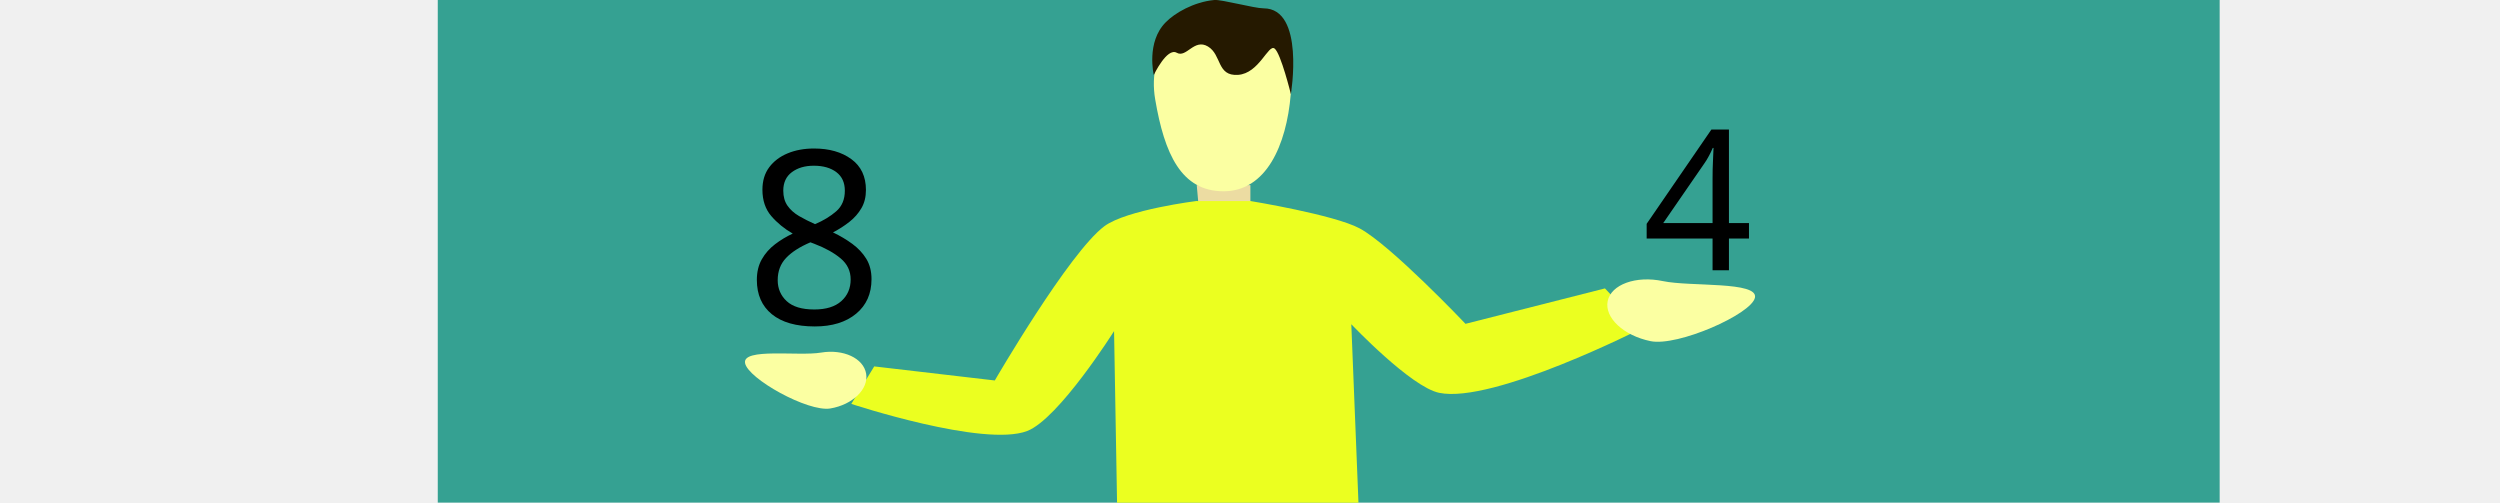
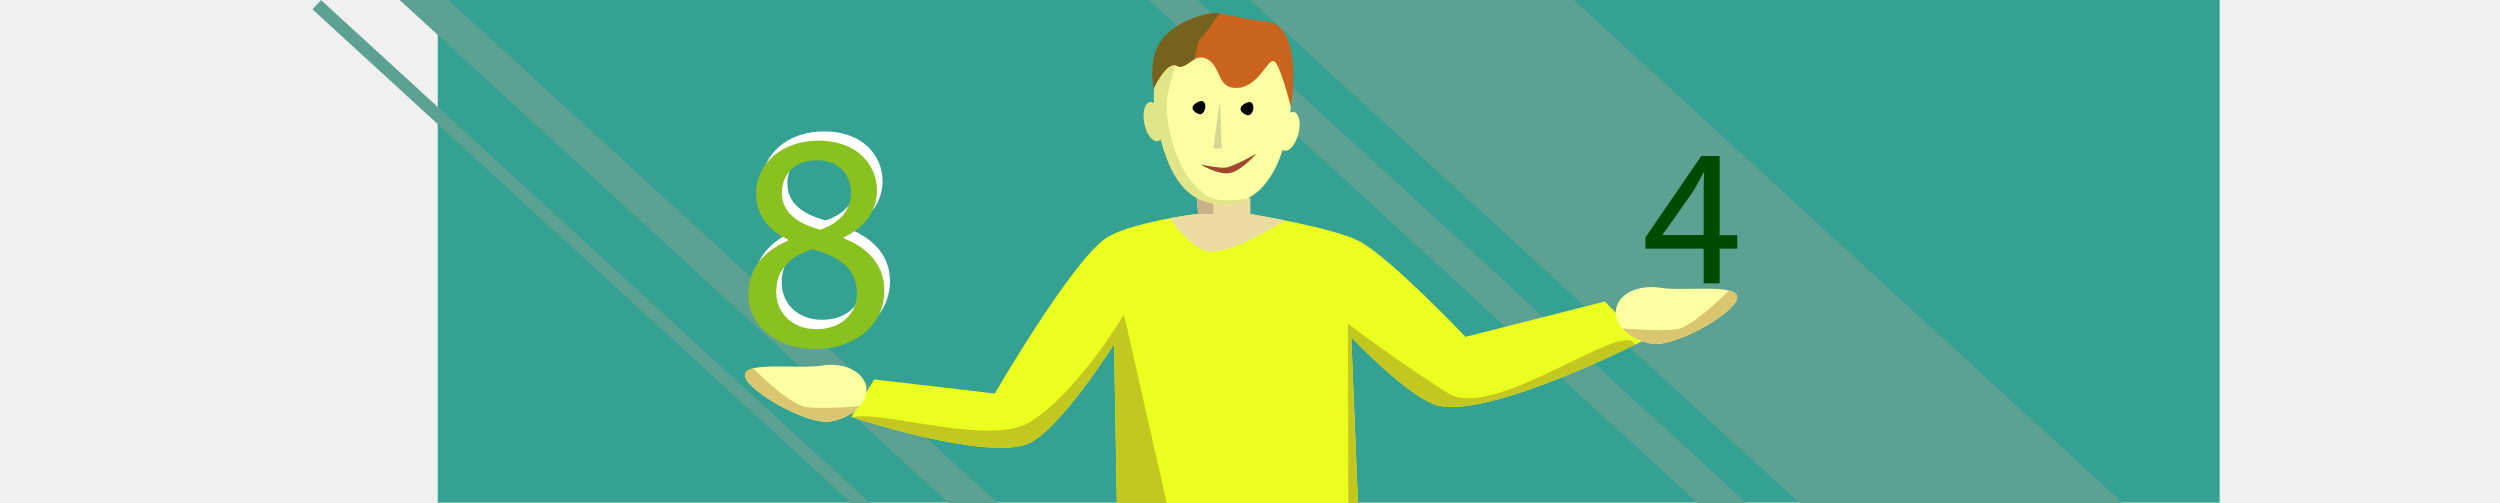
- <svg xmlns="http://www.w3.org/2000/svg" version="1.1" id="Слой_1" x="0px" y="0px" viewBox="0 0 1920 386" style="enable-background:new 0 0 1920 386;" xml:space="preserve">
+ <svg xmlns="http://www.w3.org/2000/svg" xmlns:xlink="http://www.w3.org/1999/xlink" version="1.1" id="Слой_1" x="0px" y="0px" viewBox="0 0 1920 386" style="enable-background:new 0 0 1920 386;" xml:space="preserve">
  <style type="text/css">
	.st0{fill:#35A192;}
- 	.st1{fill:#ECDCA2;}
- 	.st2{fill:#FBFFA2;}
- 	.st3{fill:#EBFF20;}
- 	.st4{fill:#251900;}
- 	.st5{font-family:'MyriadPro-Regular';}
- 	.st6{font-size:186.19px;}
- 	.st7{font-size:150.566px;}
+ 	.st1{fill:#5CA192;}
+ 	.st2{clip-path:url(#XMLID_00000181767590807205266400000008237654230778971816_);fill:#CAB287;}
+ 	.st3{clip-path:url(#XMLID_00000039124069328378197060000006357115153837955745_);fill:#E0E587;}
+ 	.st4{clip-path:url(#XMLID_00000154400116148024623270000016778113054283521922_);fill:#ECDCA2;}
+ 	.st5{clip-path:url(#XMLID_00000154400116148024623270000016778113054283521922_);fill:#C3C720;}
+ 	.st6{clip-path:url(#XMLID_00000164495347585080233110000008169271337370305967_);fill:#DBC670;}
+ 	.st7{clip-path:url(#XMLID_00000129196412812773457910000014036726255105654929_);fill:#DBC670;}
+ 	.st8{clip-path:url(#XMLID_00000180327962292716876180000001462104291482014397_);fill:#75631D;}
+ 	.st9{fill:#FFFFFF;}
+ 	.st10{fill:#89C220;}
+ 	.st11{fill:#004A00;}
+ 	.st12{opacity:0.72;fill:#7E0000;}
+ 	.st13{fill:#D6D793;}
+ 	.st14{fill:#E0E587;}
+ 	.st15{fill:#FBFFA2;}
</style>
  <rect x="336.2" class="st0" width="1368.5" height="386" />
-   <polygon class="st1" points="919.1,142.2 923.5,191.7 960.3,191.7 960.3,142.2 " />
-   <path class="st2" d="M991.3,72.4c-3.3,39.4-19,74.5-51.6,74.5s-45.4-28.8-52.5-70.5c-6.7-39,19.9-69.9,52.5-69.9  S994.7,31.8,991.3,72.4z" />
-   <path class="st3" d="M919.4,154.3c0,0-54,6.7-71.2,19.4C821,194,764,292.2,764,292.2l-92.6-10.8l-17.6,28.8  c0,0,101.8,33.6,135.1,20.8c24.3-9.4,66.7-76.7,66.7-76.7l2.3,131.8h185.4l-5.5-137.1c0,0,45.7,48.2,67.5,52.7  c41.5,8.6,156.1-49.8,156.1-49.8l-28.8-30.4l-107.1,27.2c0,0-57.4-60.5-81.3-73.3c-19.5-10.5-83.8-21-83.8-21H919.4z" />
-   <path class="st2" d="M665.2,287c2,11.8-10.3,23.8-27.5,26.7c-17.2,2.9-63.5-23-65.5-34.9c-2-11.8,41.1-5.1,58.3-8  C647.7,267.9,663.2,275.1,665.2,287z" />
-   <path class="st2" d="M1234.7,231.2c-2.6,12.7,12.1,26.5,32.9,30.8c20.8,4.3,77.5-20.7,80.2-33.4s-49.8-8.3-70.6-12.7  S1237.3,218.5,1234.7,231.2z" />
-   <path class="st4" d="M886.1,57.6c0,0,10.1-21.3,17.6-17.1c7.5,4.3,13.3-11.2,24-4.8s6.7,22.9,23.1,21.8c16.3-1.1,23.3-24,28.1-20.2  c4.8,3.7,12.5,35,12.5,35s11-65.9-21-65.9c-7.1,0-32.2-6.9-37.8-6.4c-15.9,1.5-30.5,10.1-37.3,17.1  C880.1,32.3,886.1,57.6,886.1,57.6z" />
-   <text transform="matrix(1 0 0 1 572.1349 248.8516)" class="st5 st6">8</text>
-   <text transform="matrix(0.9828 0 0 1 1261.533 207.582)" class="st5 st7">4</text>
+   <rect x="778" y="80.4" transform="matrix(0.7373 0.6755 -0.6755 0.7373 442.9481 -810.5616)" class="st1" width="971.5" height="167.8" />
+   <rect x="145.6" y="267.5" transform="matrix(0.7373 0.6755 -0.6755 0.7373 355.1013 -352.936)" class="st1" width="971.5" height="25.3" />
+   <rect x="720.9" y="267.5" transform="matrix(0.7373 0.6755 -0.6755 0.7373 506.2168 -741.5666)" class="st1" width="971.5" height="25.3" />
+   <rect x="115.7" y="326.9" transform="matrix(0.7373 0.6755 -0.6755 0.7373 382.0611 -319.1297)" class="st1" width="971.5" height="9.7" />
+   <g>
+     <defs>
+       <polygon id="XMLID_00000085967404304223860300000000919213326279606965_" points="919.1,152.2 923.5,201.7 960.3,201.7     960.3,152.2   " />
+     </defs>
+     <use xlink:href="#XMLID_00000085967404304223860300000000919213326279606965_" style="overflow:visible;fill:#ECDCA2;" />
+     <clipPath id="XMLID_00000176016438608427473430000016479494925902327481_">
+       <use xlink:href="#XMLID_00000085967404304223860300000000919213326279606965_" style="overflow:visible;" />
+     </clipPath>
+     <path style="clip-path:url(#XMLID_00000176016438608427473430000016479494925902327481_);fill:#CAB287;" d="M931.8,142.6v41.7   l-34.9-3.3c0,0-1.1-38,0-38.3C897.9,142.3,931.8,142.6,931.8,142.6z" />
+   </g>
+   <g>
+     <defs>
+       <path id="XMLID_00000154427834788791435610000009539882508643633553_" d="M991.3,82.4c-3.3,39.4-19,74.5-51.6,74.5    s-45.4-28.8-52.5-70.5c-4.5-26.5,6.3-49.4,24-61.2c8.3-5.6,18.1-8.7,28.5-8.7C972.3,16.4,994.7,41.8,991.3,82.4z" />
+     </defs>
+     <use xlink:href="#XMLID_00000154427834788791435610000009539882508643633553_" style="overflow:visible;fill:#FBFFA2;" />
+     <clipPath id="XMLID_00000109721554873495516510000001261841979220919688_">
+       <use xlink:href="#XMLID_00000154427834788791435610000009539882508643633553_" style="overflow:visible;" />
+     </clipPath>
+     <path style="clip-path:url(#XMLID_00000109721554873495516510000001261841979220919688_);fill:#E0E587;" d="M915.9,4.2   c0,0-15.4,52.8-18.7,66.1c-3.3,13.3,0.5,32.8,6.2,47.8c5.7,15,10,20.8,22.3,31.7c12.4,10.9,64.5-3.9,64.5-3.9l-88.5,26.2l-91-78.7   L915.9,4.2z" />
+   </g>
+   <g>
+     <defs>
+       <path id="XMLID_00000173125944405010043740000015611537120328202917_" d="M919.4,164.3c0,0-54,6.7-71.2,19.4    C821,204,764,302.2,764,302.2l-92.6-10.8l-17.6,28.8c0,0,101.8,33.6,135.1,20.8c24.3-9.4,66.7-76.7,66.7-76.7l2.3,131.8h185.4    l-5.5-137.1c0,0,45.7,48.2,67.5,52.7c41.5,8.6,156.1-49.8,156.1-49.8l-28.8-30.4l-107.1,27.2c0,0-57.4-60.5-81.3-73.3    c-19.5-10.5-83.8-21-83.8-21H919.4z" />
+     </defs>
+     <use xlink:href="#XMLID_00000173125944405010043740000015611537120328202917_" style="overflow:visible;fill:#EBFF20;" />
+     <clipPath id="XMLID_00000052792379572010575350000017455178917948186261_">
+       <use xlink:href="#XMLID_00000173125944405010043740000015611537120328202917_" style="overflow:visible;" />
+     </clipPath>
+     <path style="clip-path:url(#XMLID_00000052792379572010575350000017455178917948186261_);fill:#ECDCA2;" d="M896.9,164.3   c0,0,8,17.1,25.7,27.2c17.7,10.2,71.9-27.2,71.9-27.2l-93.4-7.4L896.9,164.3z" />
+     <path style="clip-path:url(#XMLID_00000052792379572010575350000017455178917948186261_);fill:#C3C720;" d="M863.2,241.4   c0,0-35,59.5-71.8,82.5c-34.4,21.5-133-16.3-143.3,0c-47.7,75.2,267.8,149.9,267.8,149.9L863.2,241.4z" />
+     <path style="clip-path:url(#XMLID_00000052792379572010575350000017455178917948186261_);fill:#C3C720;" d="M1035.2,248.6   c0,0,40.1,30.4,77,53.4c34.4,21.5,132.3-54.8,142.6-38.5c47.7,75.2-219.1,208.3-219.1,208.3L1035.2,248.6z" />
+   </g>
+   <g>
+     <defs>
+       <path id="XMLID_00000101095389341857598430000002537215217017270156_" d="M665.2,297c2,11.8-10.3,23.8-27.5,26.7    c-17.2,2.9-63.5-23-65.5-34.9c-2-11.8,41.1-5.1,58.3-8C647.7,277.9,663.2,285.1,665.2,297z" />
+     </defs>
+     <use xlink:href="#XMLID_00000101095389341857598430000002537215217017270156_" style="overflow:visible;fill:#FBFFA2;" />
+     <clipPath id="XMLID_00000085208846795640728740000014619259802684566918_">
+       <use xlink:href="#XMLID_00000101095389341857598430000002537215217017270156_" style="overflow:visible;" />
+     </clipPath>
+     <path style="clip-path:url(#XMLID_00000085208846795640728740000014619259802684566918_);fill:#DBC670;" d="M566.8,271.3   c0,0,36.9,39.2,52,41.3s50-1.4,50-1.4l-15.2,28.5l-105.3-27.1L566.8,271.3z" />
+   </g>
+   <g>
+     <defs>
+       <path id="XMLID_00000011007255722747268250000002178250262267193259_" d="M1241.1,237.3c-2,11.8,10.3,23.8,27.5,26.7    c17.2,2.9,63.5-23,65.5-34.9s-41.1-5.1-58.3-8C1258.7,218.2,1243.1,225.5,1241.1,237.3z" />
+     </defs>
+     <use xlink:href="#XMLID_00000011007255722747268250000002178250262267193259_" style="overflow:visible;fill:#FBFFA2;" />
+     <clipPath id="XMLID_00000024717118458326653030000009625164515198004373_">
+       <use xlink:href="#XMLID_00000011007255722747268250000002178250262267193259_" style="overflow:visible;" />
+     </clipPath>
+     <path style="clip-path:url(#XMLID_00000024717118458326653030000009625164515198004373_);fill:#DBC670;" d="M1339.5,211.6   c0,0-36.9,39.2-52,41.3s-50-1.4-50-1.4l15.2,28.5L1358,253L1339.5,211.6z" />
+   </g>
+   <g>
+     <defs>
+       <path id="XMLID_00000101789288463735706810000017772206226139370943_" d="M886.1,67.6c0,0,10.1-21.3,17.6-17.1    c7.5,4.3,13.3-11.2,24-4.8s6.7,22.9,23.1,21.8c16.3-1.1,23.3-24,28.1-20.2c4.8,3.7,12.5,35,12.5,35s11-65.9-21-65.9    c-7.1,0-32.2-6.9-37.8-6.4c-15.9,1.5-30.5,10.1-37.3,17.1C880.1,42.3,886.1,67.6,886.1,67.6z" />
+     </defs>
+     <use xlink:href="#XMLID_00000101789288463735706810000017772206226139370943_" style="overflow:visible;fill:#CA631D;" />
+     <clipPath id="XMLID_00000091733174339649037280000007633349438736851338_">
+       <use xlink:href="#XMLID_00000101789288463735706810000017772206226139370943_" style="overflow:visible;" />
+     </clipPath>
+     <path style="clip-path:url(#XMLID_00000091733174339649037280000007633349438736851338_);fill:#75631D;" d="M952.8-14.6   c0,0-27.6,42.8-30.7,44.2s-6.2,25.7-6.2,25.7c-24,14-44.4,16.9-44.4,16.9L856.7,4.7L952.8-14.6z" />
+   </g>
+   <g>
+     <path class="st9" d="M579,219c0-19.5,11.7-33.3,30.7-41.4l-0.2-0.7c-17.1-8.1-24.5-21.4-24.5-34.8c0-24.5,20.7-41.2,47.8-41.2   c30,0,45,18.8,45,38.1c0,13.1-6.4,27.1-25.5,36.2v0.7c19.3,7.6,31.2,21.2,31.2,40c0,26.9-23.1,45-52.6,45   C598.5,260.9,579,241.6,579,219z M662.3,218c0-18.8-13.1-27.9-34-33.8c-18.1,5.2-27.9,17.1-27.9,31.9   c-0.7,15.7,11.2,29.5,30.9,29.5C650.2,245.7,662.3,234,662.3,218z M604.7,140.7c0,15.5,11.7,23.8,29.5,28.6   c13.3-4.5,23.6-14,23.6-28.1c0-12.4-7.4-25.2-26.2-25.2C614.3,115.9,604.7,127.3,604.7,140.7z" />
+   </g>
+   <g>
+     <path class="st10" d="M574.7,226.1c0-19.5,11.7-33.3,30.7-41.4l-0.2-0.7c-17.1-8.1-24.5-21.4-24.5-34.8c0-24.5,20.7-41.2,47.8-41.2   c30,0,45,18.8,45,38.1c0,13.1-6.4,27.1-25.5,36.2v0.7c19.3,7.6,31.2,21.2,31.2,40c0,26.9-23.1,45-52.6,45   C594.3,268,574.7,248.7,574.7,226.1z M658.1,225.2c0-18.8-13.1-27.9-34-33.8c-18.1,5.2-27.9,17.1-27.9,31.9   c-0.7,15.7,11.2,29.5,30.9,29.5C645.9,252.8,658.1,241.1,658.1,225.2z M600.5,147.8c0,15.5,11.7,23.8,29.5,28.6   c13.3-4.5,23.6-14,23.6-28.1c0-12.4-7.4-25.2-26.2-25.2C610,123.1,600.5,134.5,600.5,147.8z" />
+   </g>
+   <g>
+     <path class="st11" d="M1308.4,217.6v-26.6h-44.7v-8.7l42.9-62.5h14.1v60.8h13.5v10.4h-13.5v26.6H1308.4z M1308.4,180.5v-32.7   c0-5.1,0.1-10.2,0.4-15.4h-0.4c-3,5.7-5.3,9.9-8,14.5l-23.5,33.3v0.3H1308.4z" />
+   </g>
+   <path d="M915.9,82.3c-0.6,2.8,3.6,5.1,5.4,5.4s3.6-1.6,4.2-4.4c0.6-2.8-0.4-5.3-2.2-5.7C921.5,77.3,916.5,79.5,915.9,82.3z" />
+   <path d="M952.8,83.1c-0.6,2.8,3.6,5.1,5.4,5.4s3.6-1.6,4.2-4.4c0.6-2.8-0.4-5.3-2.2-5.7S953.4,80.3,952.8,83.1z" />
+   <path class="st12" d="M922.1,126.3c0,0,12.8,8,21.9,6.7c9.1-1.2,20.9-15,20.9-15s-17.1,9.8-23.5,10.7  C936.7,129.4,922.1,126.3,922.1,126.3z" />
+   <path class="st13" d="M937.1,78.4c-0.8,0.3-5.2,35.6-5.2,35.6h6.4L937.1,78.4z" />
+   <ellipse transform="matrix(0.9797 -0.2004 0.2004 0.9797 -0.7405 179.5182)" class="st14" cx="886.1" cy="93.4" rx="7.4" ry="15.3" />
+   <ellipse transform="matrix(0.2495 -0.9684 0.9684 0.2495 645.2841 1034.508)" class="st15" cx="990.1" cy="100.9" rx="15.3" ry="7.4" />
</svg>
